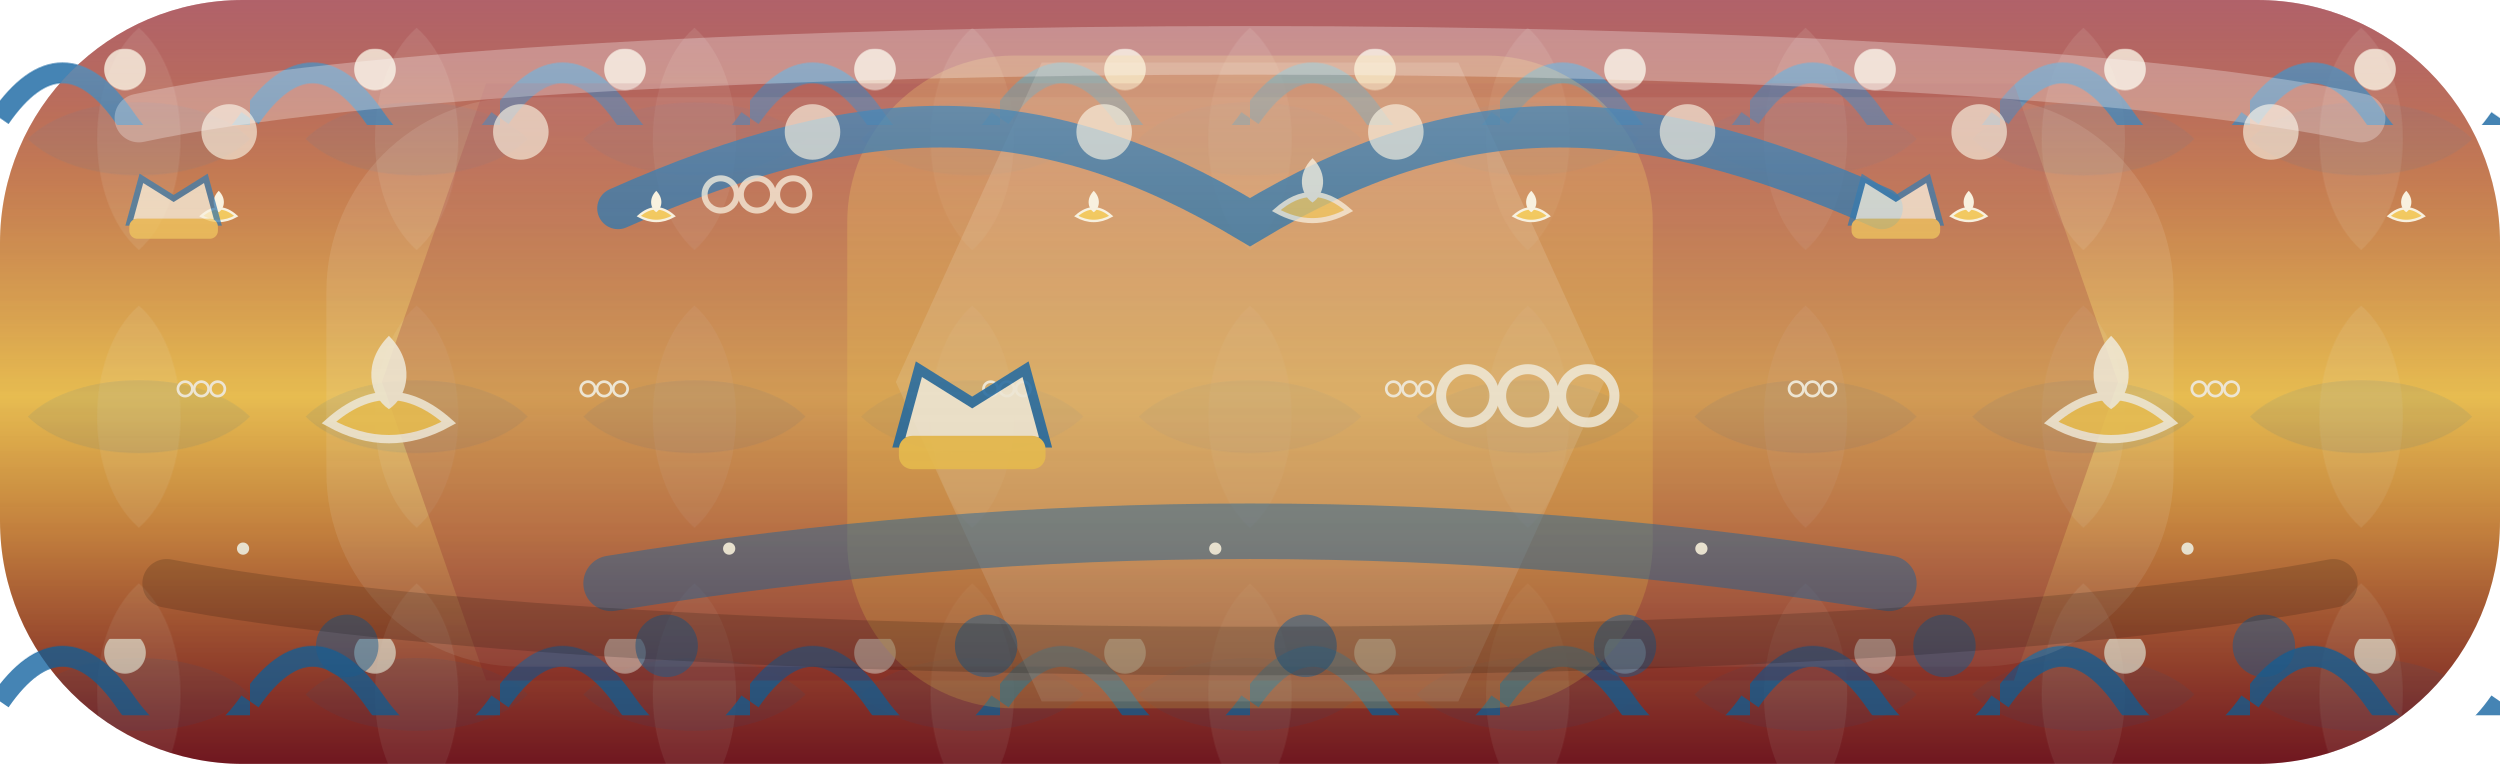
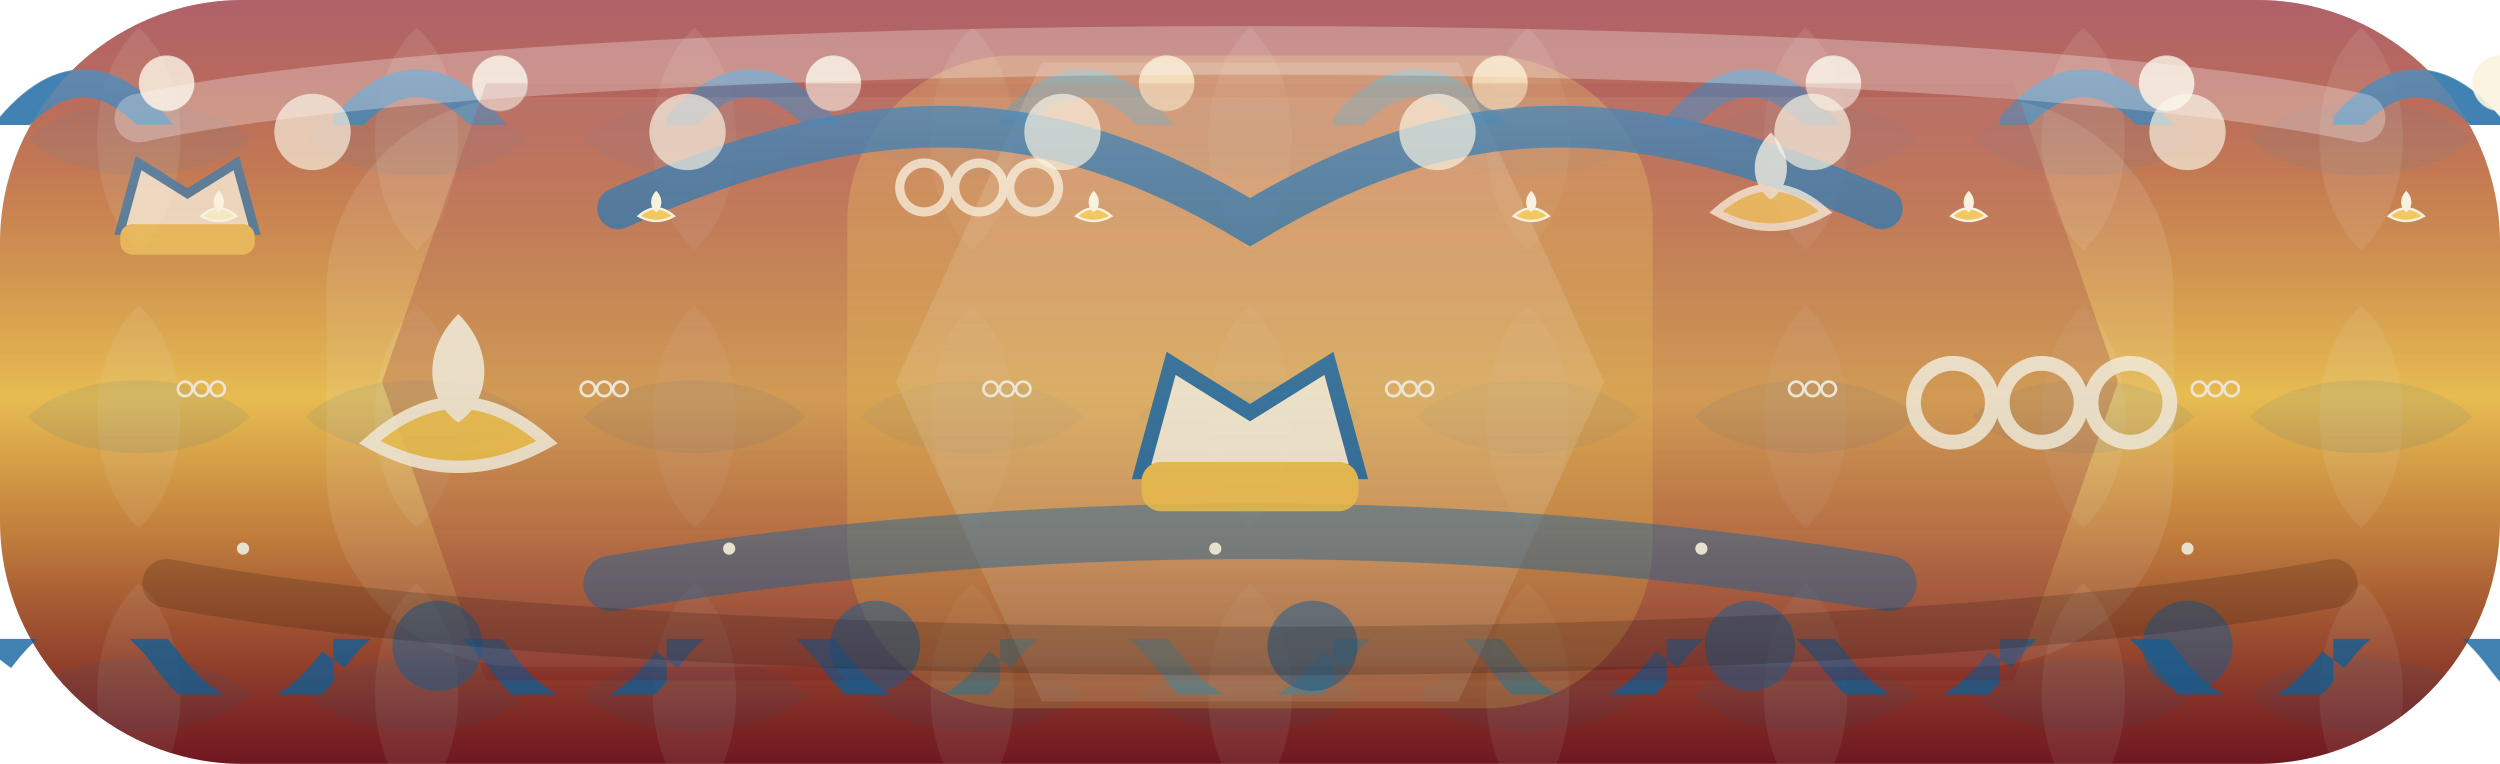
<svg xmlns="http://www.w3.org/2000/svg" width="720" height="220" viewBox="0 0 720 220">
  <defs>
    <linearGradient id="bg" x1="0" y1="0" x2="0" y2="1">
      <stop offset="0%" stop-color="#8f1e29" />
      <stop offset="52%" stop-color="#f3c44f" />
      <stop offset="100%" stop-color="#8f1e29" />
    </linearGradient>
    <linearGradient id="satin" x1="0" y1="0" x2="0" y2="1">
      <stop offset="0%" stop-color="rgba(255,255,255,0.30)" />
      <stop offset="24%" stop-color="rgba(255,255,255,0.12)" />
      <stop offset="70%" stop-color="rgba(0,0,0,0.06)" />
      <stop offset="100%" stop-color="rgba(0,0,0,0.22)" />
    </linearGradient>
    <pattern id="brocade-diwali3" width="80" height="80" patternUnits="userSpaceOnUse">
      <path d="M 40 8 C 56 22, 56 58, 40 72 C 24 58, 24 22, 40 8 Z" fill="#f9f1dd" opacity="0.10" />
      <path d="M 8 40 C 22 26, 58 26, 72 40 C 58 54, 22 54, 8 40 Z" fill="#1f6ba5" opacity="0.10" />
    </pattern>
-     <pattern id="trim-diwali3" width="72" height="42" patternUnits="userSpaceOnUse">
-       <path d="M 0 34 Q 18 8 36 34 T 72 34" stroke="#1f6ba5" stroke-width="6" fill="none" opacity="0.92" />
-       <circle cx="36" cy="20" r="6" fill="#f9f1dd" opacity="0.86" />
+     <pattern id="trim-diwali3" width="96" height="50" patternUnits="userSpaceOnUse">
+       <path d="M 0 40 Q 24 8 48 40 T 96 40" stroke="#1f6ba5" stroke-width="8" fill="none" opacity="0.94" />
+       <circle cx="48" cy="24" r="8" fill="#f9f1dd" opacity="0.9" />
    </pattern>
  </defs>
  <rect width="720" height="220" rx="70" fill="url(#bg)" />
  <rect x="0" y="0" width="720" height="220" rx="70" fill="url(#brocade-diwali3)" />
  <rect x="0" y="14" width="720" height="22" fill="url(#trim-diwali3)" opacity="0.90" />
  <rect x="0" y="184" width="720" height="22" fill="url(#trim-diwali3)" opacity="0.90" />
  <rect x="94" y="28" width="532" height="164" rx="56" fill="#f9f1dd" opacity="0.12" />
  <path d="M 140 24 L 580 24 L 610 110 L 580 196 L 140 196 L 110 110 Z" fill="#8f1e29" opacity="0.24" />
  <rect x="244" y="16" width="232" height="188" rx="48" fill="#f3c44f" opacity="0.28" />
  <path d="M 300 18 L 420 18 L 462 110 L 420 202 L 300 202 L 258 110 Z" fill="#f9f1dd" opacity="0.16" />
  <path d="M 178 60 C 250 28, 300 28, 360 64 C 420 28, 470 28, 542 60" stroke="#1f6ba5" stroke-width="12" fill="none" stroke-linecap="round" opacity="0.78" />
  <path d="M 176 168 Q 360 138 544 168" stroke="#1f6ba5" stroke-width="16" fill="none" stroke-linecap="round" opacity="0.48" />
  <g transform="translate(63 60)">
    <path d="M -5.04 2.24 Q 0 -2.24 5.04 2.24 Q 0 5.04 -5.04 2.24 Z" fill="#f3c44f" stroke="#f9f1dd" stroke-width="0.7" />
    <path d="M 0 -5.04 C 2.24 -2.8, 1.68 0, 0 1.12 C -1.68 0, -2.24 -2.8, 0 -5.04 Z" fill="#f9f1dd" />
  </g>
  <g transform="translate(189 60)">
    <path d="M -5.04 2.24 Q 0 -2.24 5.04 2.24 Q 0 5.04 -5.04 2.24 Z" fill="#f3c44f" stroke="#f9f1dd" stroke-width="0.7" />
    <path d="M 0 -5.04 C 2.24 -2.8, 1.68 0, 0 1.12 C -1.68 0, -2.24 -2.8, 0 -5.04 Z" fill="#f9f1dd" />
  </g>
  <g transform="translate(315 60)">
    <path d="M -5.04 2.24 Q 0 -2.24 5.04 2.24 Q 0 5.04 -5.04 2.24 Z" fill="#f3c44f" stroke="#f9f1dd" stroke-width="0.7" />
    <path d="M 0 -5.04 C 2.24 -2.8, 1.68 0, 0 1.12 C -1.68 0, -2.24 -2.8, 0 -5.04 Z" fill="#f9f1dd" />
  </g>
  <g transform="translate(441 60)">
    <path d="M -5.04 2.24 Q 0 -2.24 5.04 2.24 Q 0 5.04 -5.04 2.24 Z" fill="#f3c44f" stroke="#f9f1dd" stroke-width="0.7" />
    <path d="M 0 -5.04 C 2.24 -2.8, 1.68 0, 0 1.12 C -1.68 0, -2.24 -2.8, 0 -5.04 Z" fill="#f9f1dd" />
  </g>
  <g transform="translate(567 60)">
    <path d="M -5.04 2.24 Q 0 -2.24 5.04 2.24 Q 0 5.04 -5.04 2.24 Z" fill="#f3c44f" stroke="#f9f1dd" stroke-width="0.7" />
    <path d="M 0 -5.04 C 2.24 -2.8, 1.68 0, 0 1.12 C -1.68 0, -2.24 -2.8, 0 -5.04 Z" fill="#f9f1dd" />
  </g>
  <g transform="translate(693 60)">
    <path d="M -5.04 2.24 Q 0 -2.24 5.04 2.24 Q 0 5.04 -5.04 2.24 Z" fill="#f3c44f" stroke="#f9f1dd" stroke-width="0.7" />
    <path d="M 0 -5.04 C 2.24 -2.8, 1.68 0, 0 1.12 C -1.68 0, -2.24 -2.8, 0 -5.04 Z" fill="#f9f1dd" />
  </g>
  <g transform="translate(58 112)">
    <circle cx="-4.68" cy="0" r="2.08" fill="none" stroke="#f9f1dd" stroke-width="0.78" />
    <circle cx="0" cy="0" r="2.08" fill="none" stroke="#f9f1dd" stroke-width="0.78" />
    <circle cx="4.68" cy="0" r="2.08" fill="none" stroke="#f9f1dd" stroke-width="0.78" />
  </g>
  <g transform="translate(174 112)">
    <circle cx="-4.68" cy="0" r="2.08" fill="none" stroke="#f9f1dd" stroke-width="0.78" />
    <circle cx="0" cy="0" r="2.08" fill="none" stroke="#f9f1dd" stroke-width="0.78" />
    <circle cx="4.68" cy="0" r="2.08" fill="none" stroke="#f9f1dd" stroke-width="0.78" />
  </g>
  <g transform="translate(290 112)">
    <circle cx="-4.68" cy="0" r="2.08" fill="none" stroke="#f9f1dd" stroke-width="0.78" />
    <circle cx="0" cy="0" r="2.08" fill="none" stroke="#f9f1dd" stroke-width="0.78" />
    <circle cx="4.68" cy="0" r="2.08" fill="none" stroke="#f9f1dd" stroke-width="0.78" />
  </g>
  <g transform="translate(406 112)">
    <circle cx="-4.68" cy="0" r="2.08" fill="none" stroke="#f9f1dd" stroke-width="0.78" />
    <circle cx="0" cy="0" r="2.08" fill="none" stroke="#f9f1dd" stroke-width="0.78" />
    <circle cx="4.68" cy="0" r="2.08" fill="none" stroke="#f9f1dd" stroke-width="0.78" />
  </g>
  <g transform="translate(522 112)">
    <circle cx="-4.68" cy="0" r="2.08" fill="none" stroke="#f9f1dd" stroke-width="0.78" />
    <circle cx="0" cy="0" r="2.08" fill="none" stroke="#f9f1dd" stroke-width="0.78" />
    <circle cx="4.68" cy="0" r="2.08" fill="none" stroke="#f9f1dd" stroke-width="0.78" />
  </g>
  <g transform="translate(638 112)">
    <circle cx="-4.68" cy="0" r="2.08" fill="none" stroke="#f9f1dd" stroke-width="0.78" />
    <circle cx="0" cy="0" r="2.08" fill="none" stroke="#f9f1dd" stroke-width="0.78" />
    <circle cx="4.68" cy="0" r="2.08" fill="none" stroke="#f9f1dd" stroke-width="0.78" />
  </g>
  <circle cx="70" cy="158" r="1.76" fill="#f9f1dd" />
  <circle cx="210" cy="158" r="1.76" fill="#f9f1dd" />
  <circle cx="350" cy="158" r="1.76" fill="#f9f1dd" />
  <circle cx="490" cy="158" r="1.76" fill="#f9f1dd" />
  <circle cx="630" cy="158" r="1.76" fill="#f9f1dd" />
  <g opacity="0.74">
-     <g transform="translate(50 56)">
-       <path d="M -12.76 8.12 L -9.28 -4.64 L 0 1.16 L 9.28 -4.64 L 12.76 8.12 Z" fill="#f9f1dd" stroke="#1f6ba5" stroke-width="1.74" />
-       <rect x="-12.76" y="6.96" width="25.52" height="5.8" rx="2.32" fill="#f3c44f" />
+     <g transform="translate(54 54)">
+       <path d="M -19.36 12.32 L -14.08 -7.04 L 0 1.76 L 14.08 -7.04 L 19.36 12.32 Z" fill="#f9f1dd" stroke="#1f6ba5" stroke-width="2.64" />
+       <rect x="-19.36" y="10.56" width="38.72" height="8.8" rx="3.52" fill="#f3c44f" />
    </g>
-     <g transform="translate(218 56)">
-       <circle cx="-10.44" cy="0" r="4.64" fill="none" stroke="#f9f1dd" stroke-width="1.74" />
-       <circle cx="0" cy="0" r="4.64" fill="none" stroke="#f9f1dd" stroke-width="1.74" />
-       <circle cx="10.44" cy="0" r="4.64" fill="none" stroke="#f9f1dd" stroke-width="1.74" />
+     <g transform="translate(282 54)">
+       <circle cx="-15.84" cy="0" r="7.04" fill="none" stroke="#f9f1dd" stroke-width="2.64" />
+       <circle cx="0" cy="0" r="7.04" fill="none" stroke="#f9f1dd" stroke-width="2.64" />
+       <circle cx="15.84" cy="0" r="7.04" fill="none" stroke="#f9f1dd" stroke-width="2.64" />
    </g>
-     <g transform="translate(378 56)">
-       <path d="M -10.44 4.64 Q 0 -4.64 10.44 4.64 Q 0 10.44 -10.44 4.64 Z" fill="#f3c44f" stroke="#f9f1dd" stroke-width="1.45" />
-       <path d="M 0 -10.44 C 4.64 -5.8, 3.48 0, 0 2.32 C -3.48 0, -4.64 -5.8, 0 -10.44 Z" fill="#f9f1dd" />
-     </g>
-     <g transform="translate(546 56)">
-       <path d="M -12.76 8.12 L -9.28 -4.64 L 0 1.16 L 9.28 -4.64 L 12.76 8.12 Z" fill="#f9f1dd" stroke="#1f6ba5" stroke-width="1.74" />
-       <rect x="-12.76" y="6.96" width="25.52" height="5.8" rx="2.32" fill="#f3c44f" />
+     <g transform="translate(510 54)">
+       <path d="M -15.84 7.04 Q 0 -7.04 15.84 7.04 Q 0 15.84 -15.84 7.04 Z" fill="#f3c44f" stroke="#f9f1dd" stroke-width="2.2" />
+       <path d="M 0 -15.84 C 7.04 -8.8, 5.28 0, 0 3.52 C -5.28 0, -7.04 -8.8, 0 -15.84 Z" fill="#f9f1dd" />
    </g>
  </g>
  <g opacity="0.88">
-     <g transform="translate(112 114)">
-       <path d="M -17.28 7.68 Q 0 -7.68 17.28 7.68 Q 0 17.28 -17.28 7.68 Z" fill="#f3c44f" stroke="#f9f1dd" stroke-width="2.4" />
-       <path d="M 0 -17.28 C 7.68 -9.6, 5.76 0, 0 3.84 C -5.76 0, -7.68 -9.6, 0 -17.28 Z" fill="#f9f1dd" />
+     <g transform="translate(132 116)">
+       <path d="M -25.56 11.36 Q 0 -11.36 25.56 11.36 Q 0 25.56 -25.56 11.36 Z" fill="#f3c44f" stroke="#f9f1dd" stroke-width="3.55" />
+       <path d="M 0 -25.56 C 11.36 -14.2, 8.52 0, 0 5.68 C -8.52 0, -11.36 -14.2, 0 -25.56 Z" fill="#f9f1dd" />
    </g>
-     <g transform="translate(280 114)">
-       <path d="M -21.12 13.44 L -15.36 -7.68 L 0 1.92 L 15.36 -7.68 L 21.12 13.44 Z" fill="#f9f1dd" stroke="#1f6ba5" stroke-width="2.88" />
-       <rect x="-21.12" y="11.52" width="42.24" height="9.6" rx="3.84" fill="#f3c44f" />
+     <g transform="translate(360 116)">
+       <path d="M -31.24 19.88 L -22.72 -11.36 L 0 2.84 L 22.72 -11.36 L 31.24 19.88 Z" fill="#f9f1dd" stroke="#1f6ba5" stroke-width="4.26" />
+       <rect x="-31.24" y="17.04" width="62.48" height="14.2" rx="5.68" fill="#f3c44f" />
    </g>
-     <g transform="translate(440 114)">
-       <circle cx="-17.28" cy="0" r="7.68" fill="none" stroke="#f9f1dd" stroke-width="2.88" />
-       <circle cx="0" cy="0" r="7.68" fill="none" stroke="#f9f1dd" stroke-width="2.88" />
-       <circle cx="17.28" cy="0" r="7.68" fill="none" stroke="#f9f1dd" stroke-width="2.88" />
-     </g>
-     <g transform="translate(608 114)">
-       <path d="M -17.28 7.68 Q 0 -7.68 17.28 7.68 Q 0 17.28 -17.28 7.68 Z" fill="#f3c44f" stroke="#f9f1dd" stroke-width="2.4" />
-       <path d="M 0 -17.28 C 7.68 -9.6, 5.76 0, 0 3.84 C -5.76 0, -7.68 -9.6, 0 -17.28 Z" fill="#f9f1dd" />
+     <g transform="translate(588 116)">
+       <circle cx="-25.56" cy="0" r="11.36" fill="none" stroke="#f9f1dd" stroke-width="4.26" />
+       <circle cx="0" cy="0" r="11.36" fill="none" stroke="#f9f1dd" stroke-width="4.26" />
+       <circle cx="25.56" cy="0" r="11.36" fill="none" stroke="#f9f1dd" stroke-width="4.26" />
    </g>
  </g>
  <g opacity="0.82">
-     <circle cx="66" cy="38" r="8" fill="#f9f1dd" opacity="0.78" />
-     <circle cx="150" cy="38" r="8" fill="#f9f1dd" opacity="0.78" />
-     <circle cx="234" cy="38" r="8" fill="#f9f1dd" opacity="0.78" />
-     <circle cx="318" cy="38" r="8" fill="#f9f1dd" opacity="0.78" />
-     <circle cx="402" cy="38" r="8" fill="#f9f1dd" opacity="0.78" />
-     <circle cx="486" cy="38" r="8" fill="#f9f1dd" opacity="0.78" />
-     <circle cx="570" cy="38" r="8" fill="#f9f1dd" opacity="0.78" />
-     <circle cx="654" cy="38" r="8" fill="#f9f1dd" opacity="0.78" />
+     <circle cx="90" cy="38" r="11" fill="#f9f1dd" opacity="0.82" />
+     <circle cx="198" cy="38" r="11" fill="#f9f1dd" opacity="0.82" />
+     <circle cx="306" cy="38" r="11" fill="#f9f1dd" opacity="0.82" />
+     <circle cx="414" cy="38" r="11" fill="#f9f1dd" opacity="0.82" />
+     <circle cx="522" cy="38" r="11" fill="#f9f1dd" opacity="0.82" />
+     <circle cx="630" cy="38" r="11" fill="#f9f1dd" opacity="0.82" />
  </g>
  <g opacity="0.72">
-     <circle cx="100" cy="186" r="9" fill="#1f6ba5" opacity="0.68" />
-     <circle cx="192" cy="186" r="9" fill="#1f6ba5" opacity="0.68" />
-     <circle cx="284" cy="186" r="9" fill="#1f6ba5" opacity="0.68" />
-     <circle cx="376" cy="186" r="9" fill="#1f6ba5" opacity="0.68" />
-     <circle cx="468" cy="186" r="9" fill="#1f6ba5" opacity="0.68" />
-     <circle cx="560" cy="186" r="9" fill="#1f6ba5" opacity="0.68" />
-     <circle cx="652" cy="186" r="9" fill="#1f6ba5" opacity="0.68" />
+     <circle cx="126" cy="186" r="13" fill="#1f6ba5" opacity="0.72" />
+     <circle cx="252" cy="186" r="13" fill="#1f6ba5" opacity="0.72" />
+     <circle cx="378" cy="186" r="13" fill="#1f6ba5" opacity="0.72" />
+     <circle cx="504" cy="186" r="13" fill="#1f6ba5" opacity="0.72" />
+     <circle cx="630" cy="186" r="13" fill="#1f6ba5" opacity="0.72" />
  </g>
  <rect x="0" y="0" width="720" height="220" rx="70" fill="url(#satin)" />
  <path d="M 40 34 C 160 8, 560 8, 680 34" stroke="rgba(255,255,255,0.28)" stroke-width="14" stroke-linecap="round" fill="none" />
  <path d="M 48 168 C 184 194, 536 194, 672 168" stroke="rgba(0,0,0,0.16)" stroke-width="14" stroke-linecap="round" fill="none" />
</svg>
